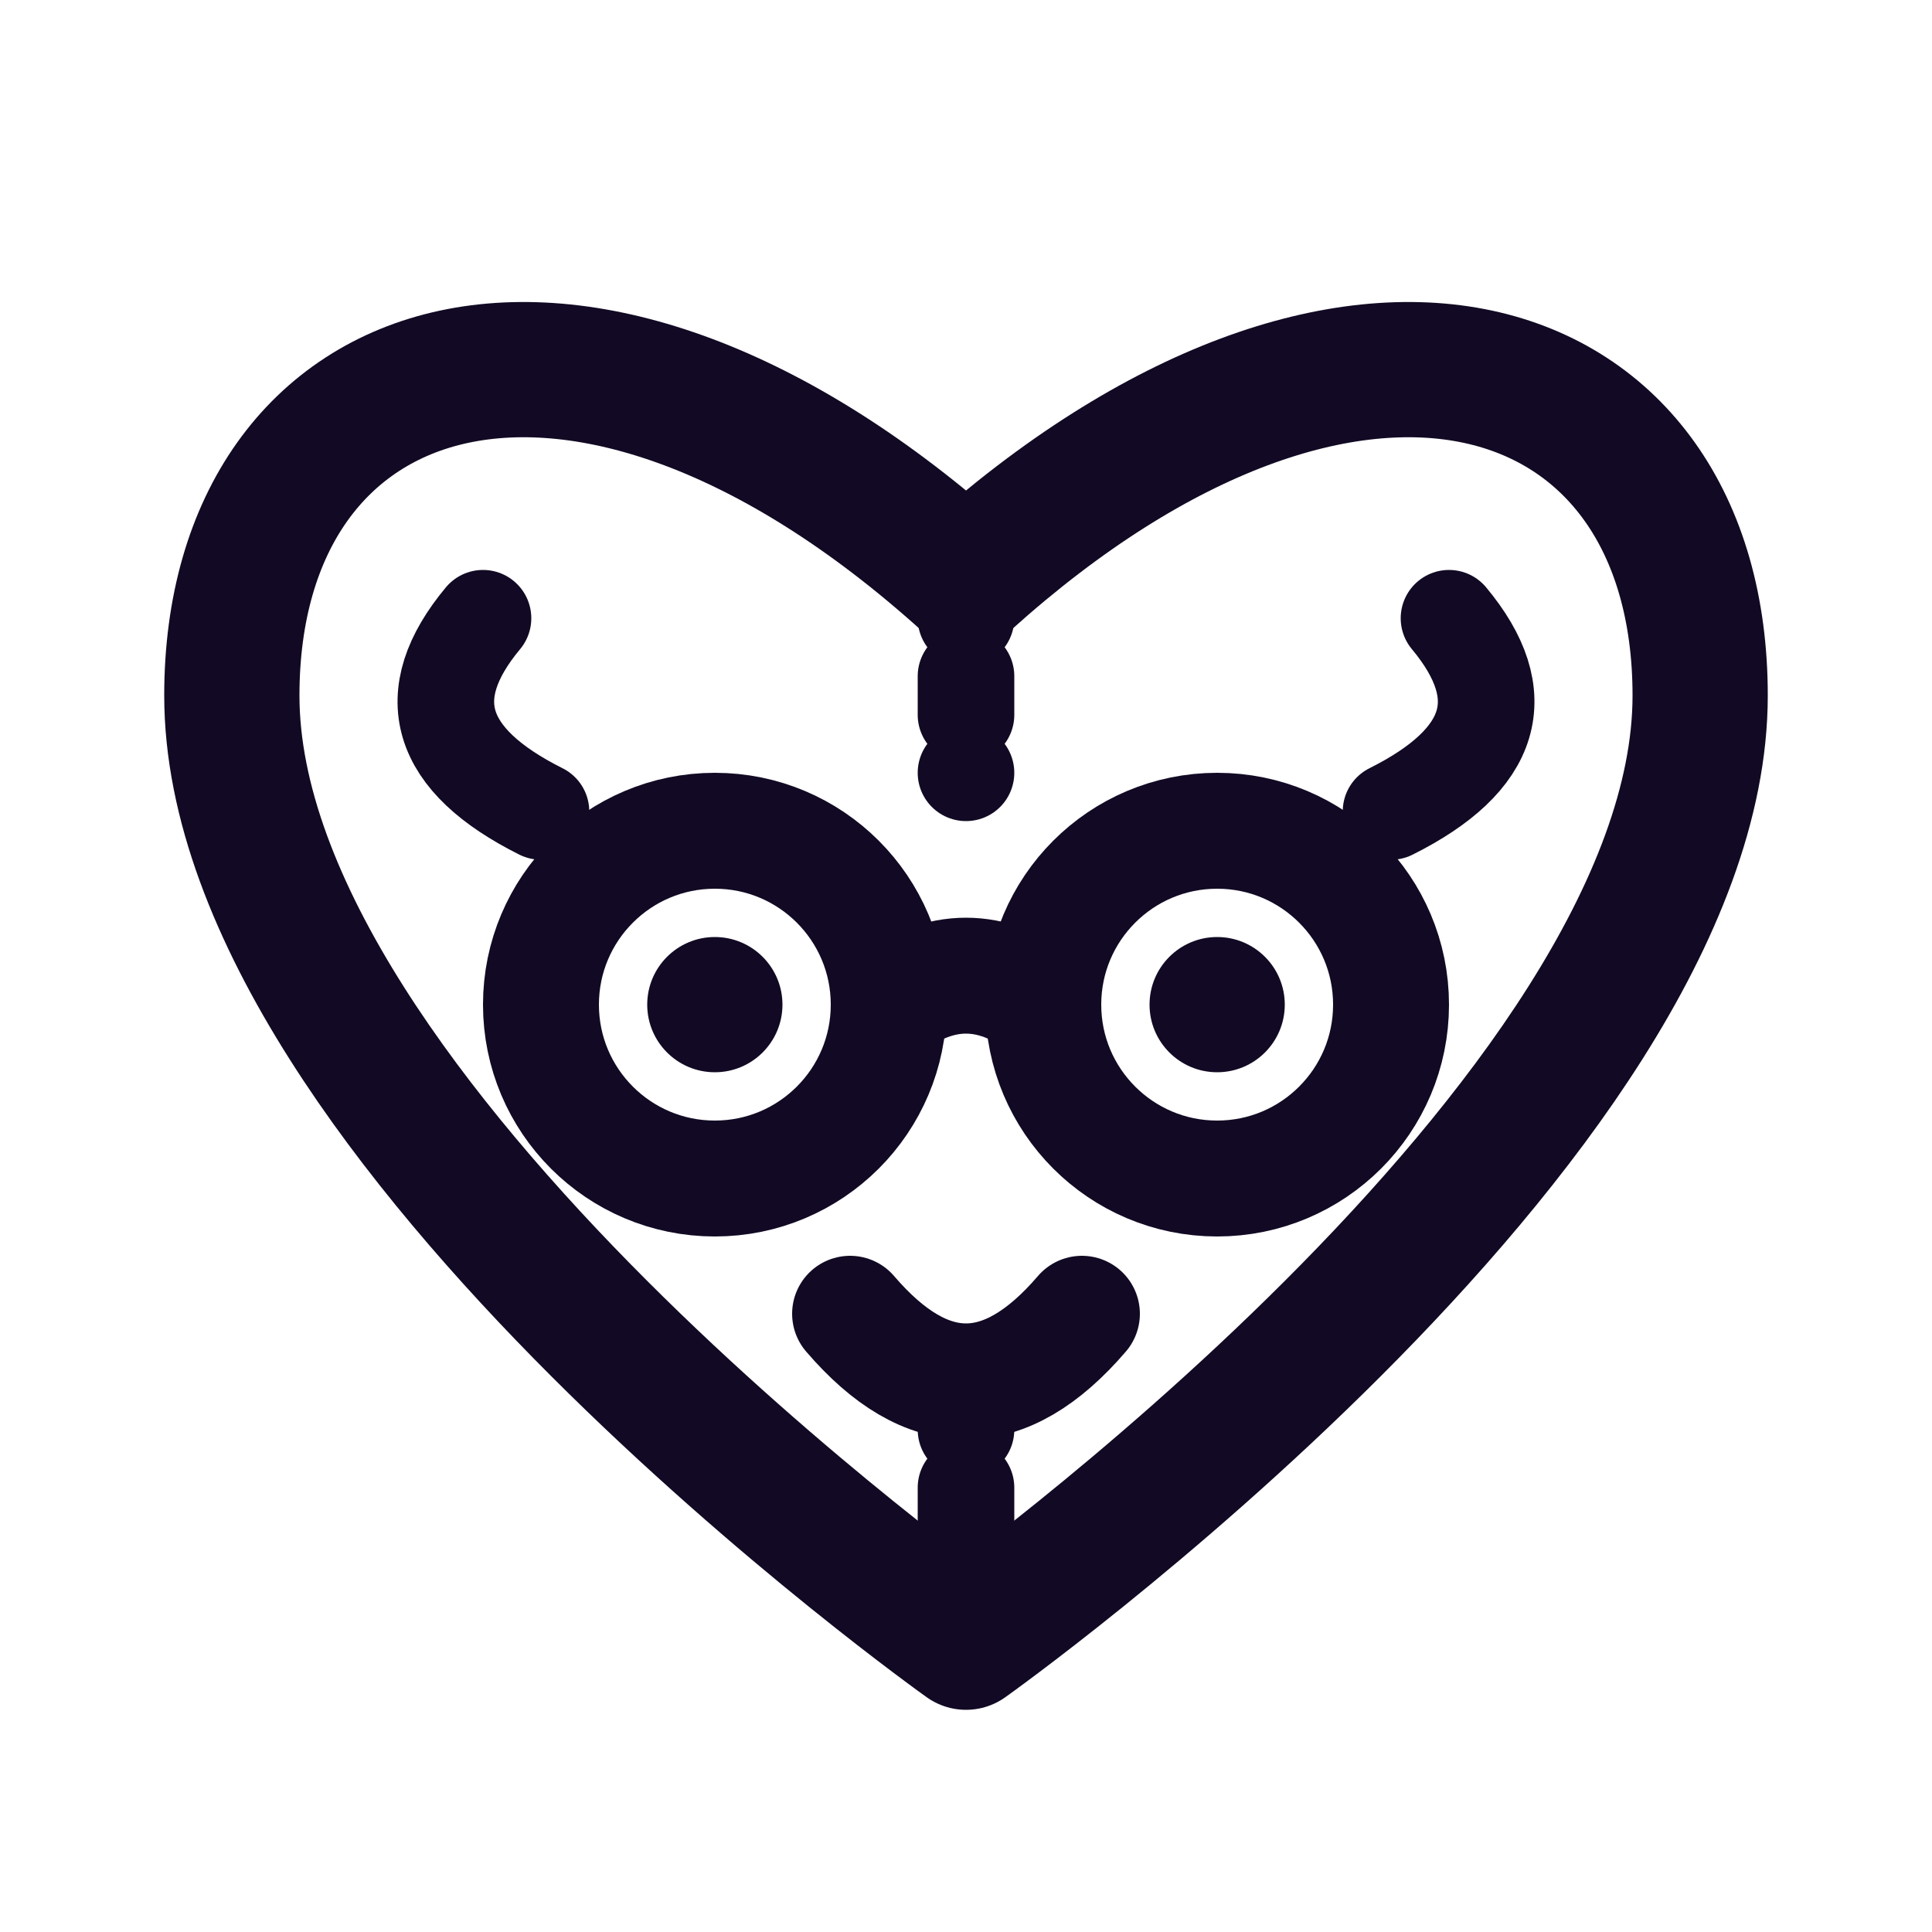
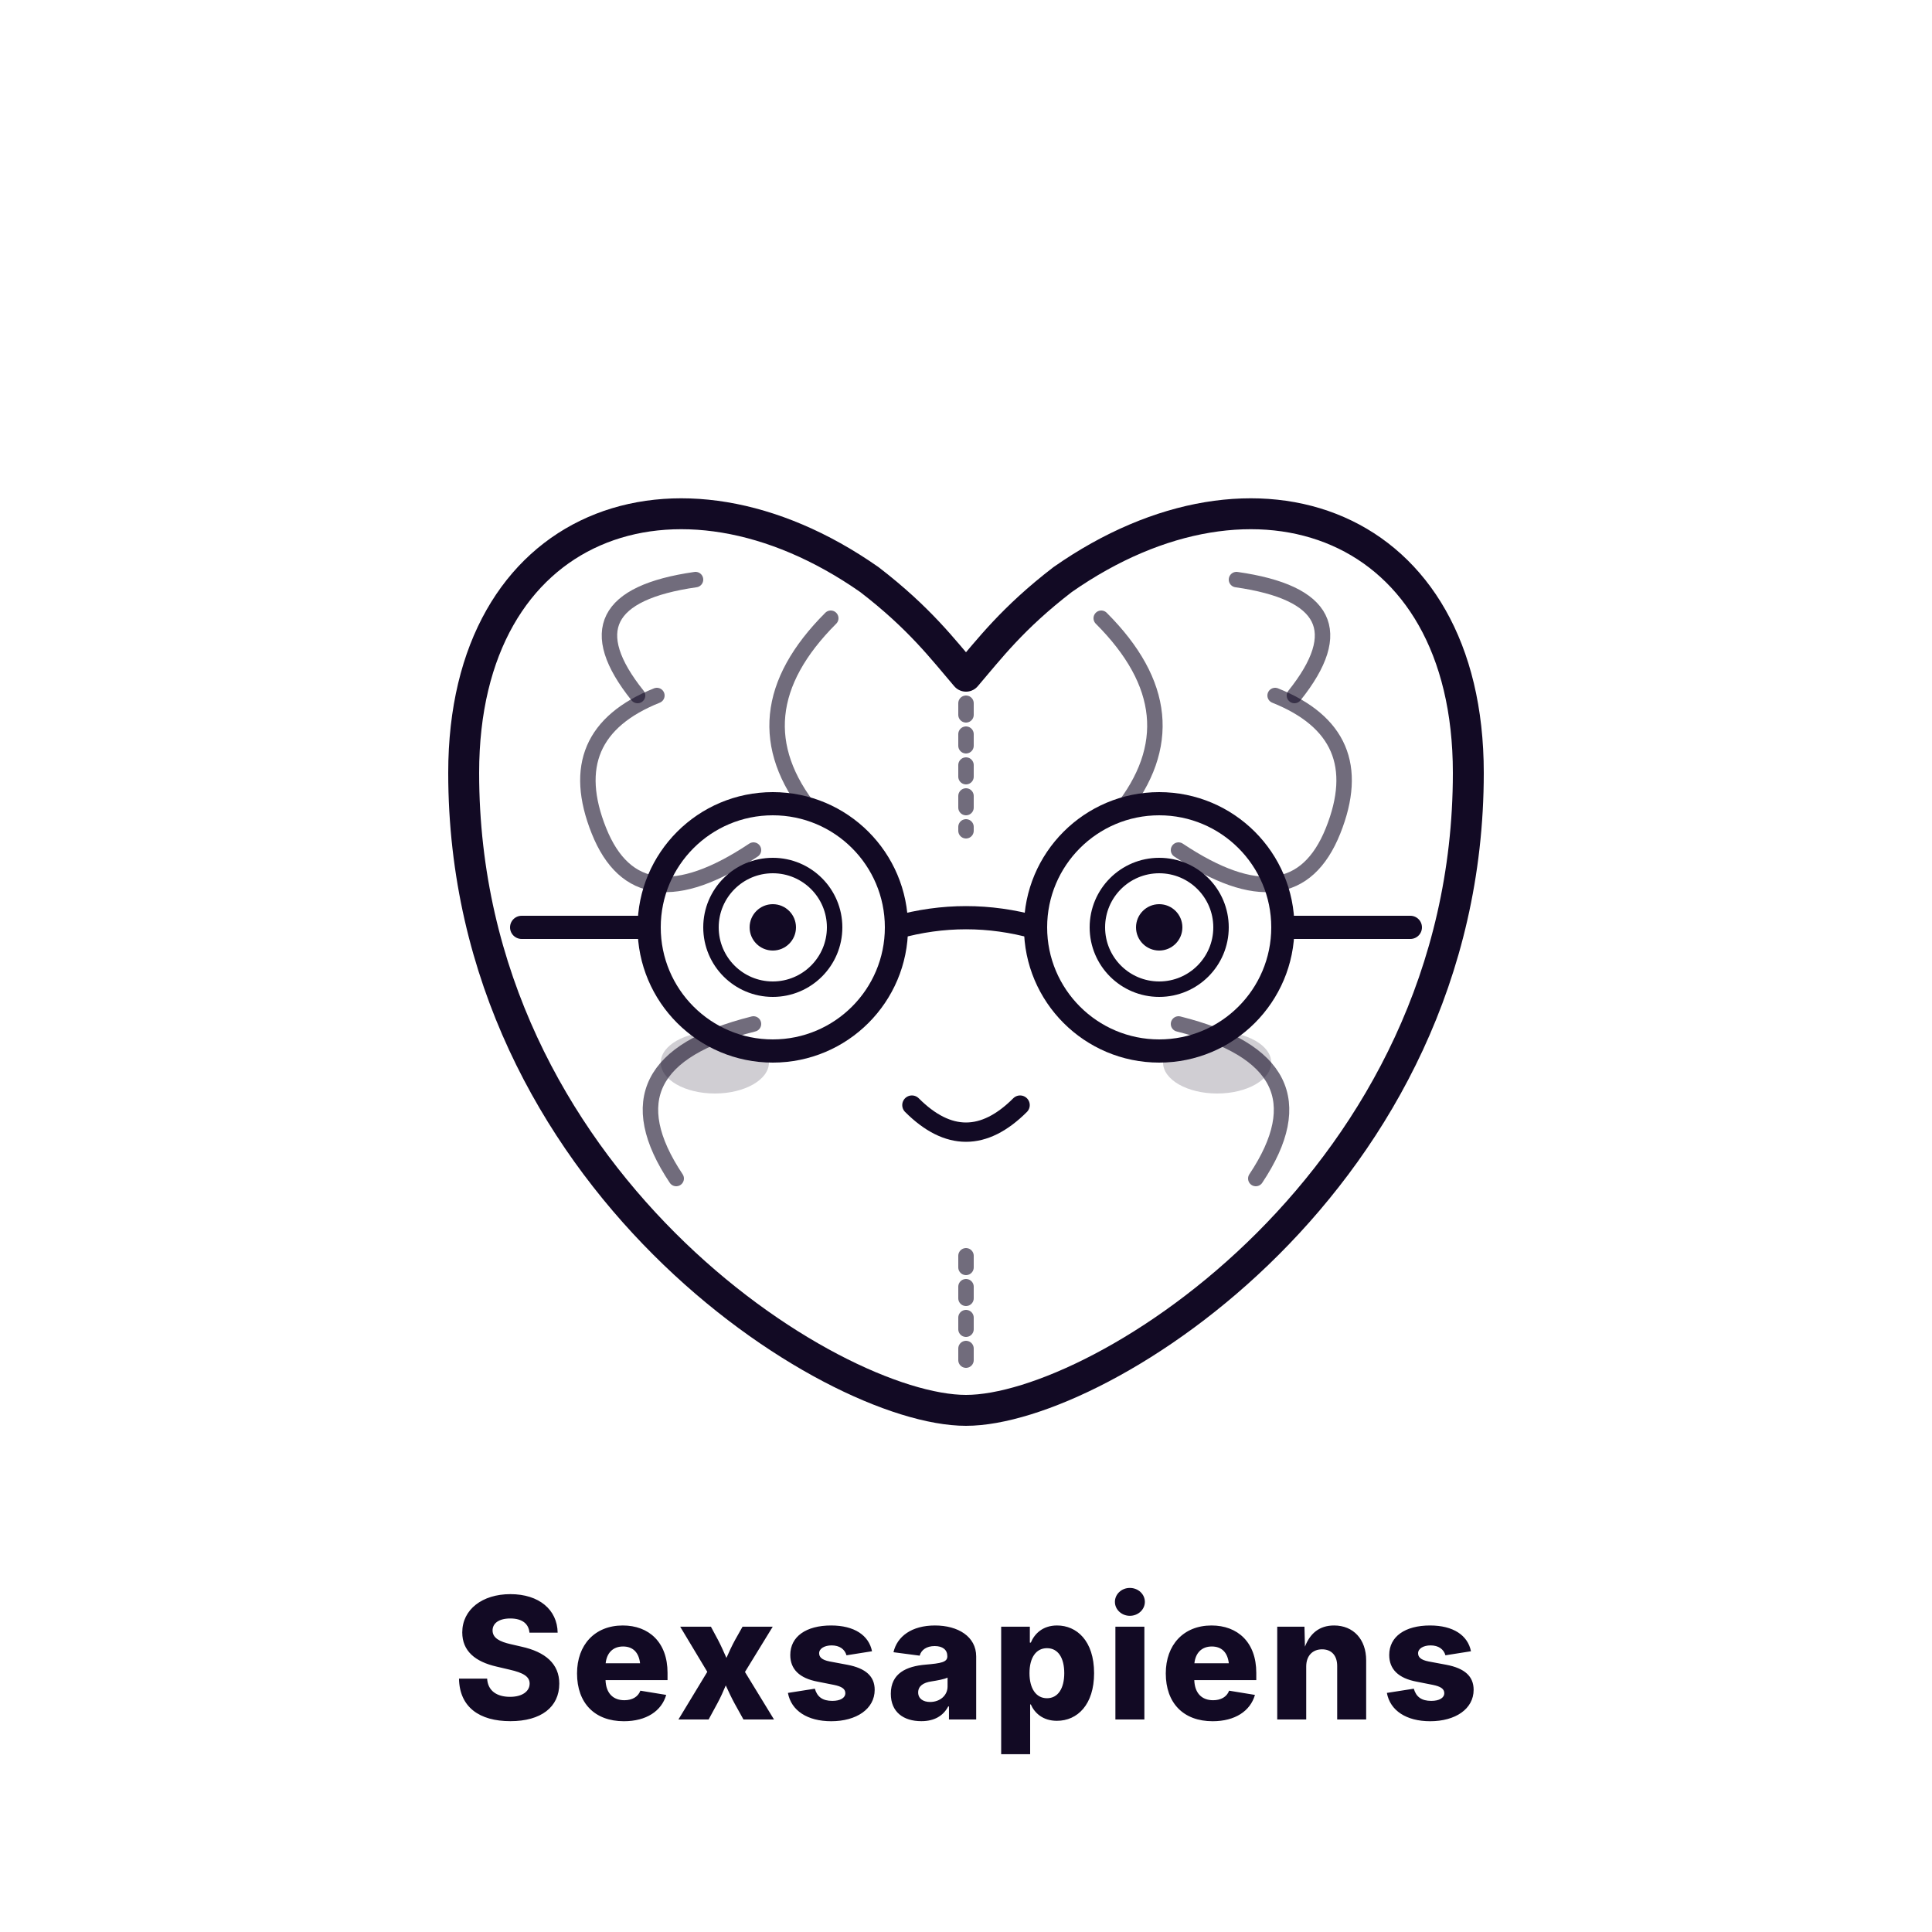
- <svg xmlns="http://www.w3.org/2000/svg" viewBox="0 0 100 100" width="512" height="512" fill="none" stroke="#120a24">
-   <path d="M50 85 C50 85 12 58 12 36 C12 18 30 12 50 30 C70 12 88 18 88 36 C88 58 50 85 50 85 Z" stroke-width="7" stroke-linecap="round" stroke-linejoin="round" />
-   <path d="M50 30 L50 40 M50 72 L50 82" stroke-width="5" stroke-dasharray="2 3" stroke-linecap="round" />
-   <path d="M25 32 Q20 38 28 42" stroke-width="5" stroke-linecap="round" />
-   <path d="M75 32 Q80 38 72 42" stroke-width="5" stroke-linecap="round" />
-   <circle cx="37" cy="52" r="9" stroke-width="6" />
-   <circle cx="63" cy="52" r="9" stroke-width="6" />
-   <path d="M46 52 Q50 49 54 52" stroke-width="6" stroke-linecap="round" />
-   <circle cx="37" cy="52" r="3.5" fill="#120a24" stroke="none" />
-   <circle cx="63" cy="52" r="3.5" fill="#120a24" stroke="none" />
-   <path d="M44 68 Q50 75 56 68" stroke-width="6" stroke-linecap="round" />
+ <svg xmlns="http://www.w3.org/2000/svg" viewBox="0 0 500 500" width="512" height="512" fill="none" stroke="#120a24">
+   <g transform="translate(0, -10)">
+     <path d="M 250 375               C 215 375, 120 315, 120 210               C 120 145, 175 125, 225 160               C 238 170, 244 178, 250 185               C 256 178, 262 170, 275 160               C 325 125, 380 145, 380 210               C 380 315, 285 375, 250 375 Z" stroke-width="8" stroke-linejoin="round" />
+     <path d="M 170 190 Q 145 200 155 225 T 195 230" stroke-width="4" opacity="0.6" stroke-linecap="round" />
+     <path d="M 180 160 Q 145 165 165 190" stroke-width="4" opacity="0.6" stroke-linecap="round" />
+     <path d="M 215 170 Q 190 195 210 220" stroke-width="4" opacity="0.6" stroke-linecap="round" />
+     <path d="M 195 275 Q 155 285 175 315" stroke-width="4" opacity="0.6" stroke-linecap="round" />
+     <path d="M 330 190 Q 355 200 345 225 T 305 230" stroke-width="4" opacity="0.6" stroke-linecap="round" />
+     <path d="M 320 160 Q 355 165 335 190" stroke-width="4" opacity="0.6" stroke-linecap="round" />
+     <path d="M 285 170 Q 310 195 290 220" stroke-width="4" opacity="0.6" stroke-linecap="round" />
+     <path d="M 305 275 Q 345 285 325 315" stroke-width="4" opacity="0.6" stroke-linecap="round" />
+     <path d="M 250 192 L 250 225 M 250 335 L 250 365" stroke-width="4" stroke-dasharray="3 5" opacity="0.6" stroke-linecap="round" />
+     <ellipse cx="185" cy="285" rx="14" ry="8" fill="#120a24" stroke="none" opacity="0.2" />
+     <ellipse cx="315" cy="285" rx="14" ry="8" fill="#120a24" stroke="none" opacity="0.2" />
+     <circle cx="200" cy="250" r="16" stroke-width="4" />
+     <circle cx="200" cy="250" r="6" fill="#120a24" stroke="none" />
+     <circle cx="300" cy="250" r="16" stroke-width="4" />
+     <circle cx="300" cy="250" r="6" fill="#120a24" stroke="none" />
+     <circle cx="200" cy="250" r="32" stroke-width="6" />
+     <circle cx="300" cy="250" r="32" stroke-width="6" />
+     <path d="M 232 250 Q 250 245 268 250" stroke-width="6" stroke-linecap="round" />
+     <path d="M 168 250 H 135" stroke-width="6" stroke-linecap="round" />
+     <path d="M 332 250 H 365" stroke-width="6" stroke-linecap="round" />
+     <path d="M 236 296 Q 250 310 264 296" stroke-width="5" stroke-linecap="round" />
+   </g>
+   <text x="250" y="445" font-family="'Outfit', 'Inter', sans-serif" font-size="44" font-weight="800" fill="#120a24" stroke="none" text-anchor="middle" letter-spacing="1.5">Sexsapiens</text>
</svg>
